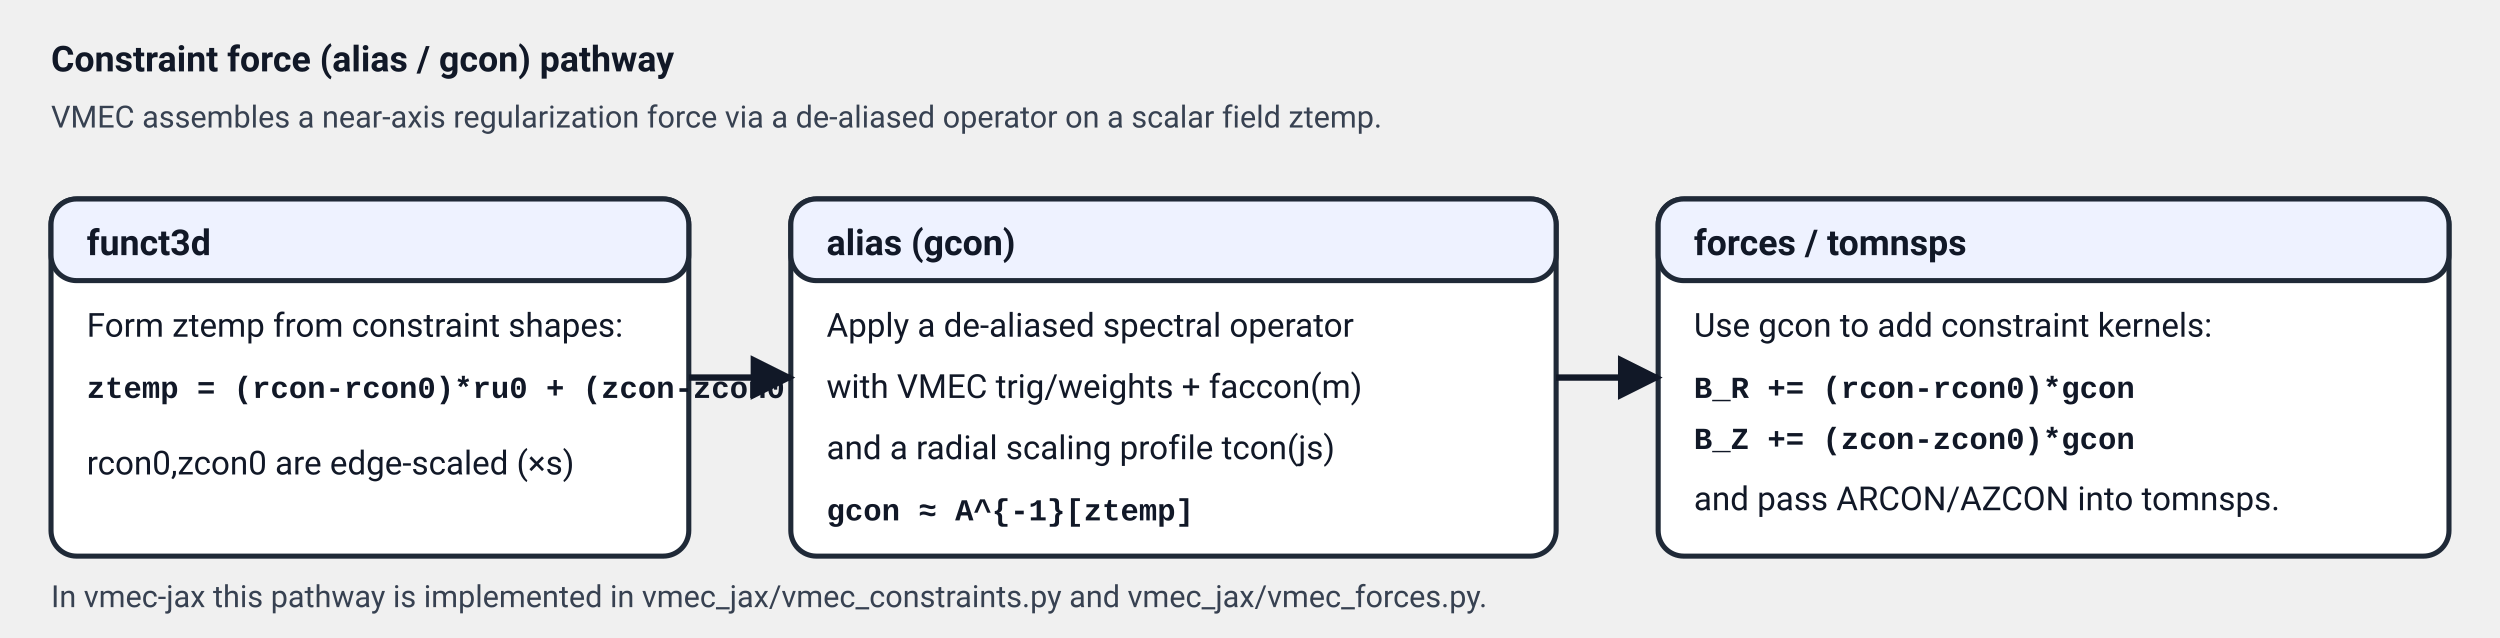
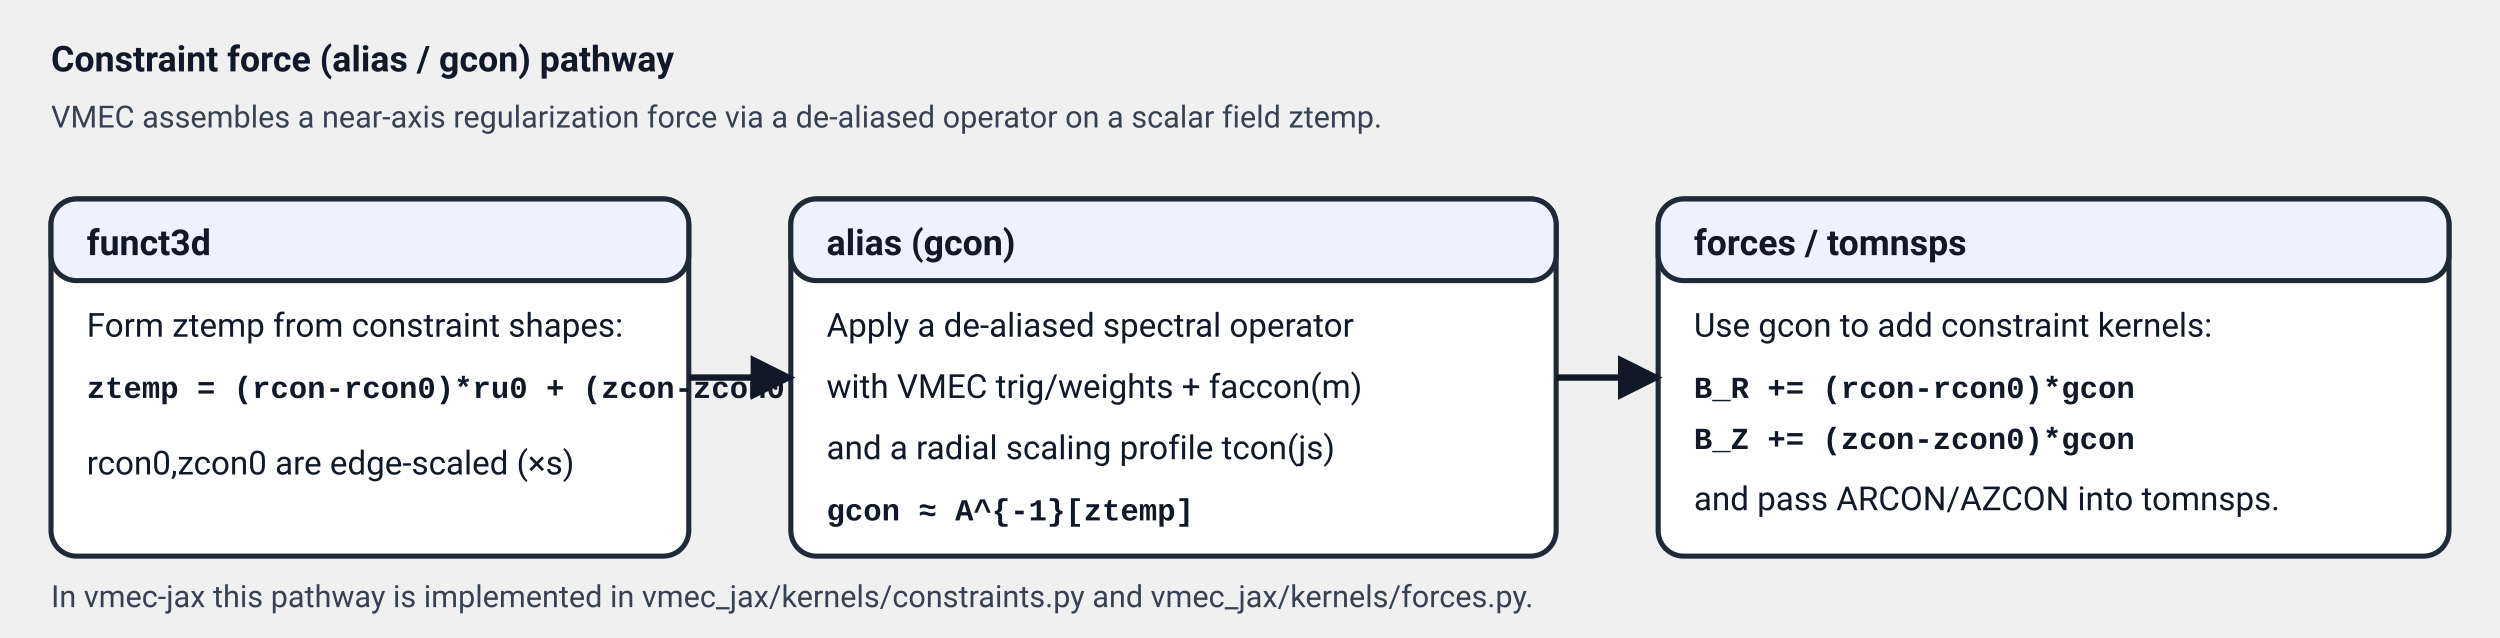
<svg xmlns="http://www.w3.org/2000/svg" width="980" height="250" viewBox="0 0 980 250">
  <defs>
    <style>
      .box { fill: #ffffff; stroke: #1f2937; stroke-width: 2; }
      .hdr { fill: #eef2ff; stroke: #1f2937; stroke-width: 2; }
      .t1  { font: 600 14px system-ui, -apple-system, Segoe UI, Roboto, Helvetica, Arial, sans-serif; fill: #111827; }
      .t2  { font: 400 13px system-ui, -apple-system, Segoe UI, Roboto, Helvetica, Arial, sans-serif; fill: #111827; }
      .mono{ font: 600 12px ui-monospace, SFMono-Regular, Menlo, Monaco, Consolas, "Liberation Mono", "Courier New", monospace; fill: #111827; }
      .arrow { stroke: #111827; stroke-width: 2.5; fill: none; marker-end: url(#m); }
      .note { font: 400 12px system-ui, -apple-system, Segoe UI, Roboto, Helvetica, Arial, sans-serif; fill: #374151; }
    </style>
    <marker id="m" viewBox="0 0 10 10" refX="9" refY="5" markerWidth="7" markerHeight="7" orient="auto-start-reverse">
      <path d="M 0 0 L 10 5 L 0 10 z" fill="#111827" />
    </marker>
  </defs>
  <text x="20" y="28" class="t1">Constraint force (alias / gcon) pathway</text>
  <text x="20" y="50" class="note">VMEC assembles a near-axis regularization force via a de-aliased operator on a scalar field ztemp.</text>
  <rect x="20" y="78" width="250" height="140" rx="10" class="box" />
  <rect x="20" y="78" width="250" height="32" rx="10" class="hdr" />
  <text x="34" y="100" class="t1">funct3d</text>
  <text x="34" y="132" class="t2">Form ztemp from constraint shapes:</text>
  <text x="34" y="156" class="mono">ztemp = (rcon-rcon0)*ru0 + (zcon-zcon0)*zu0</text>
  <text x="34" y="186" class="t2">rcon0,zcon0 are edge-scaled (×s)</text>
  <rect x="310" y="78" width="300" height="140" rx="10" class="box" />
  <rect x="310" y="78" width="300" height="32" rx="10" class="hdr" />
  <text x="324" y="100" class="t1">alias (gcon)</text>
  <text x="324" y="132" class="t2">Apply a de-aliased spectral operator</text>
  <text x="324" y="156" class="t2">with VMEC trig/weights + faccon(m)</text>
  <text x="324" y="180" class="t2">and a radial scaling profile tcon(js)</text>
  <text x="324" y="204" class="mono">gcon ≈ A^{-1}[ztemp]</text>
  <rect x="650" y="78" width="310" height="140" rx="10" class="box" />
  <rect x="650" y="78" width="310" height="32" rx="10" class="hdr" />
  <text x="664" y="100" class="t1">forces / tomnsps</text>
  <text x="664" y="132" class="t2">Use gcon to add constraint kernels:</text>
  <text x="664" y="156" class="mono">B_R += (rcon-rcon0)*gcon</text>
  <text x="664" y="176" class="mono">B_Z += (zcon-zcon0)*gcon</text>
  <text x="664" y="200" class="t2">and pass ARCON/AZCON into tomnsps.</text>
  <path d="M 270 148 L 310 148" class="arrow" />
  <path d="M 610 148 L 650 148" class="arrow" />
-   <text x="20" y="238" class="note">In vmec-jax this pathway is implemented in vmec_jax/vmec_constraints.py and vmec_jax/vmec_forces.py.</text>
+   <text x="20" y="238" class="note">In vmec-jax this pathway is implemented in vmec_jax/kernels/constraints.py and vmec_jax/kernels/forces.py.</text>
</svg>
